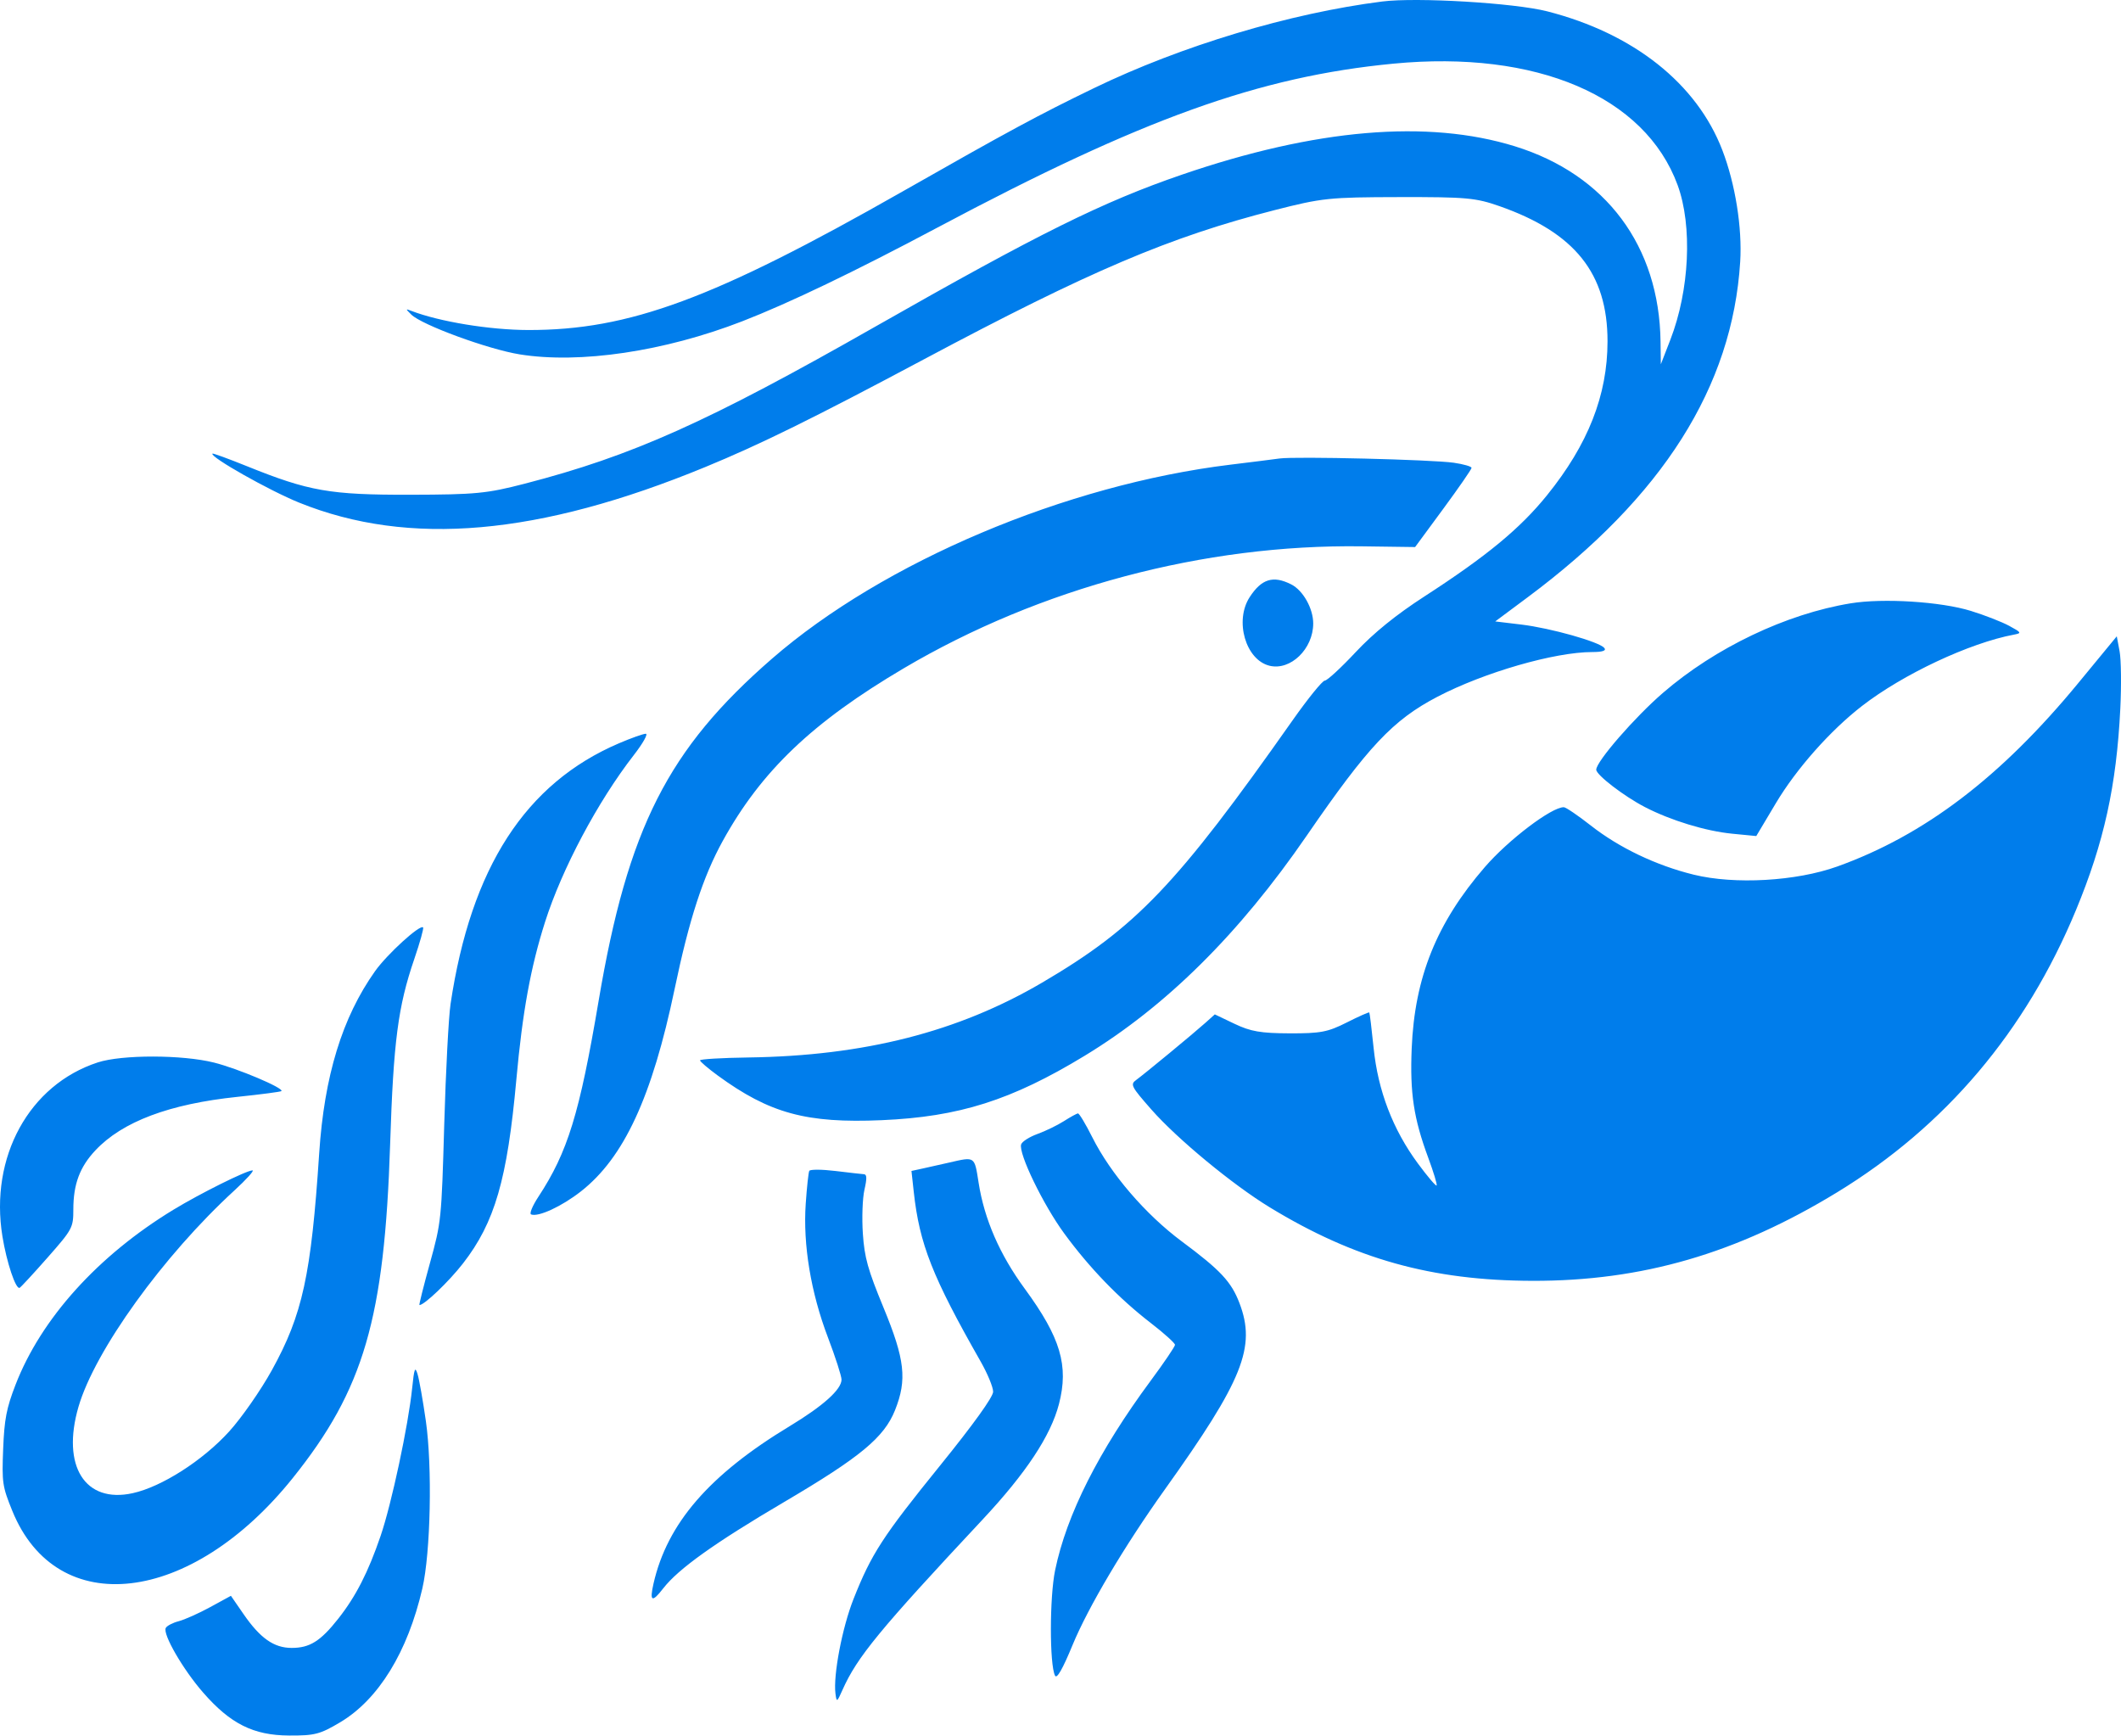
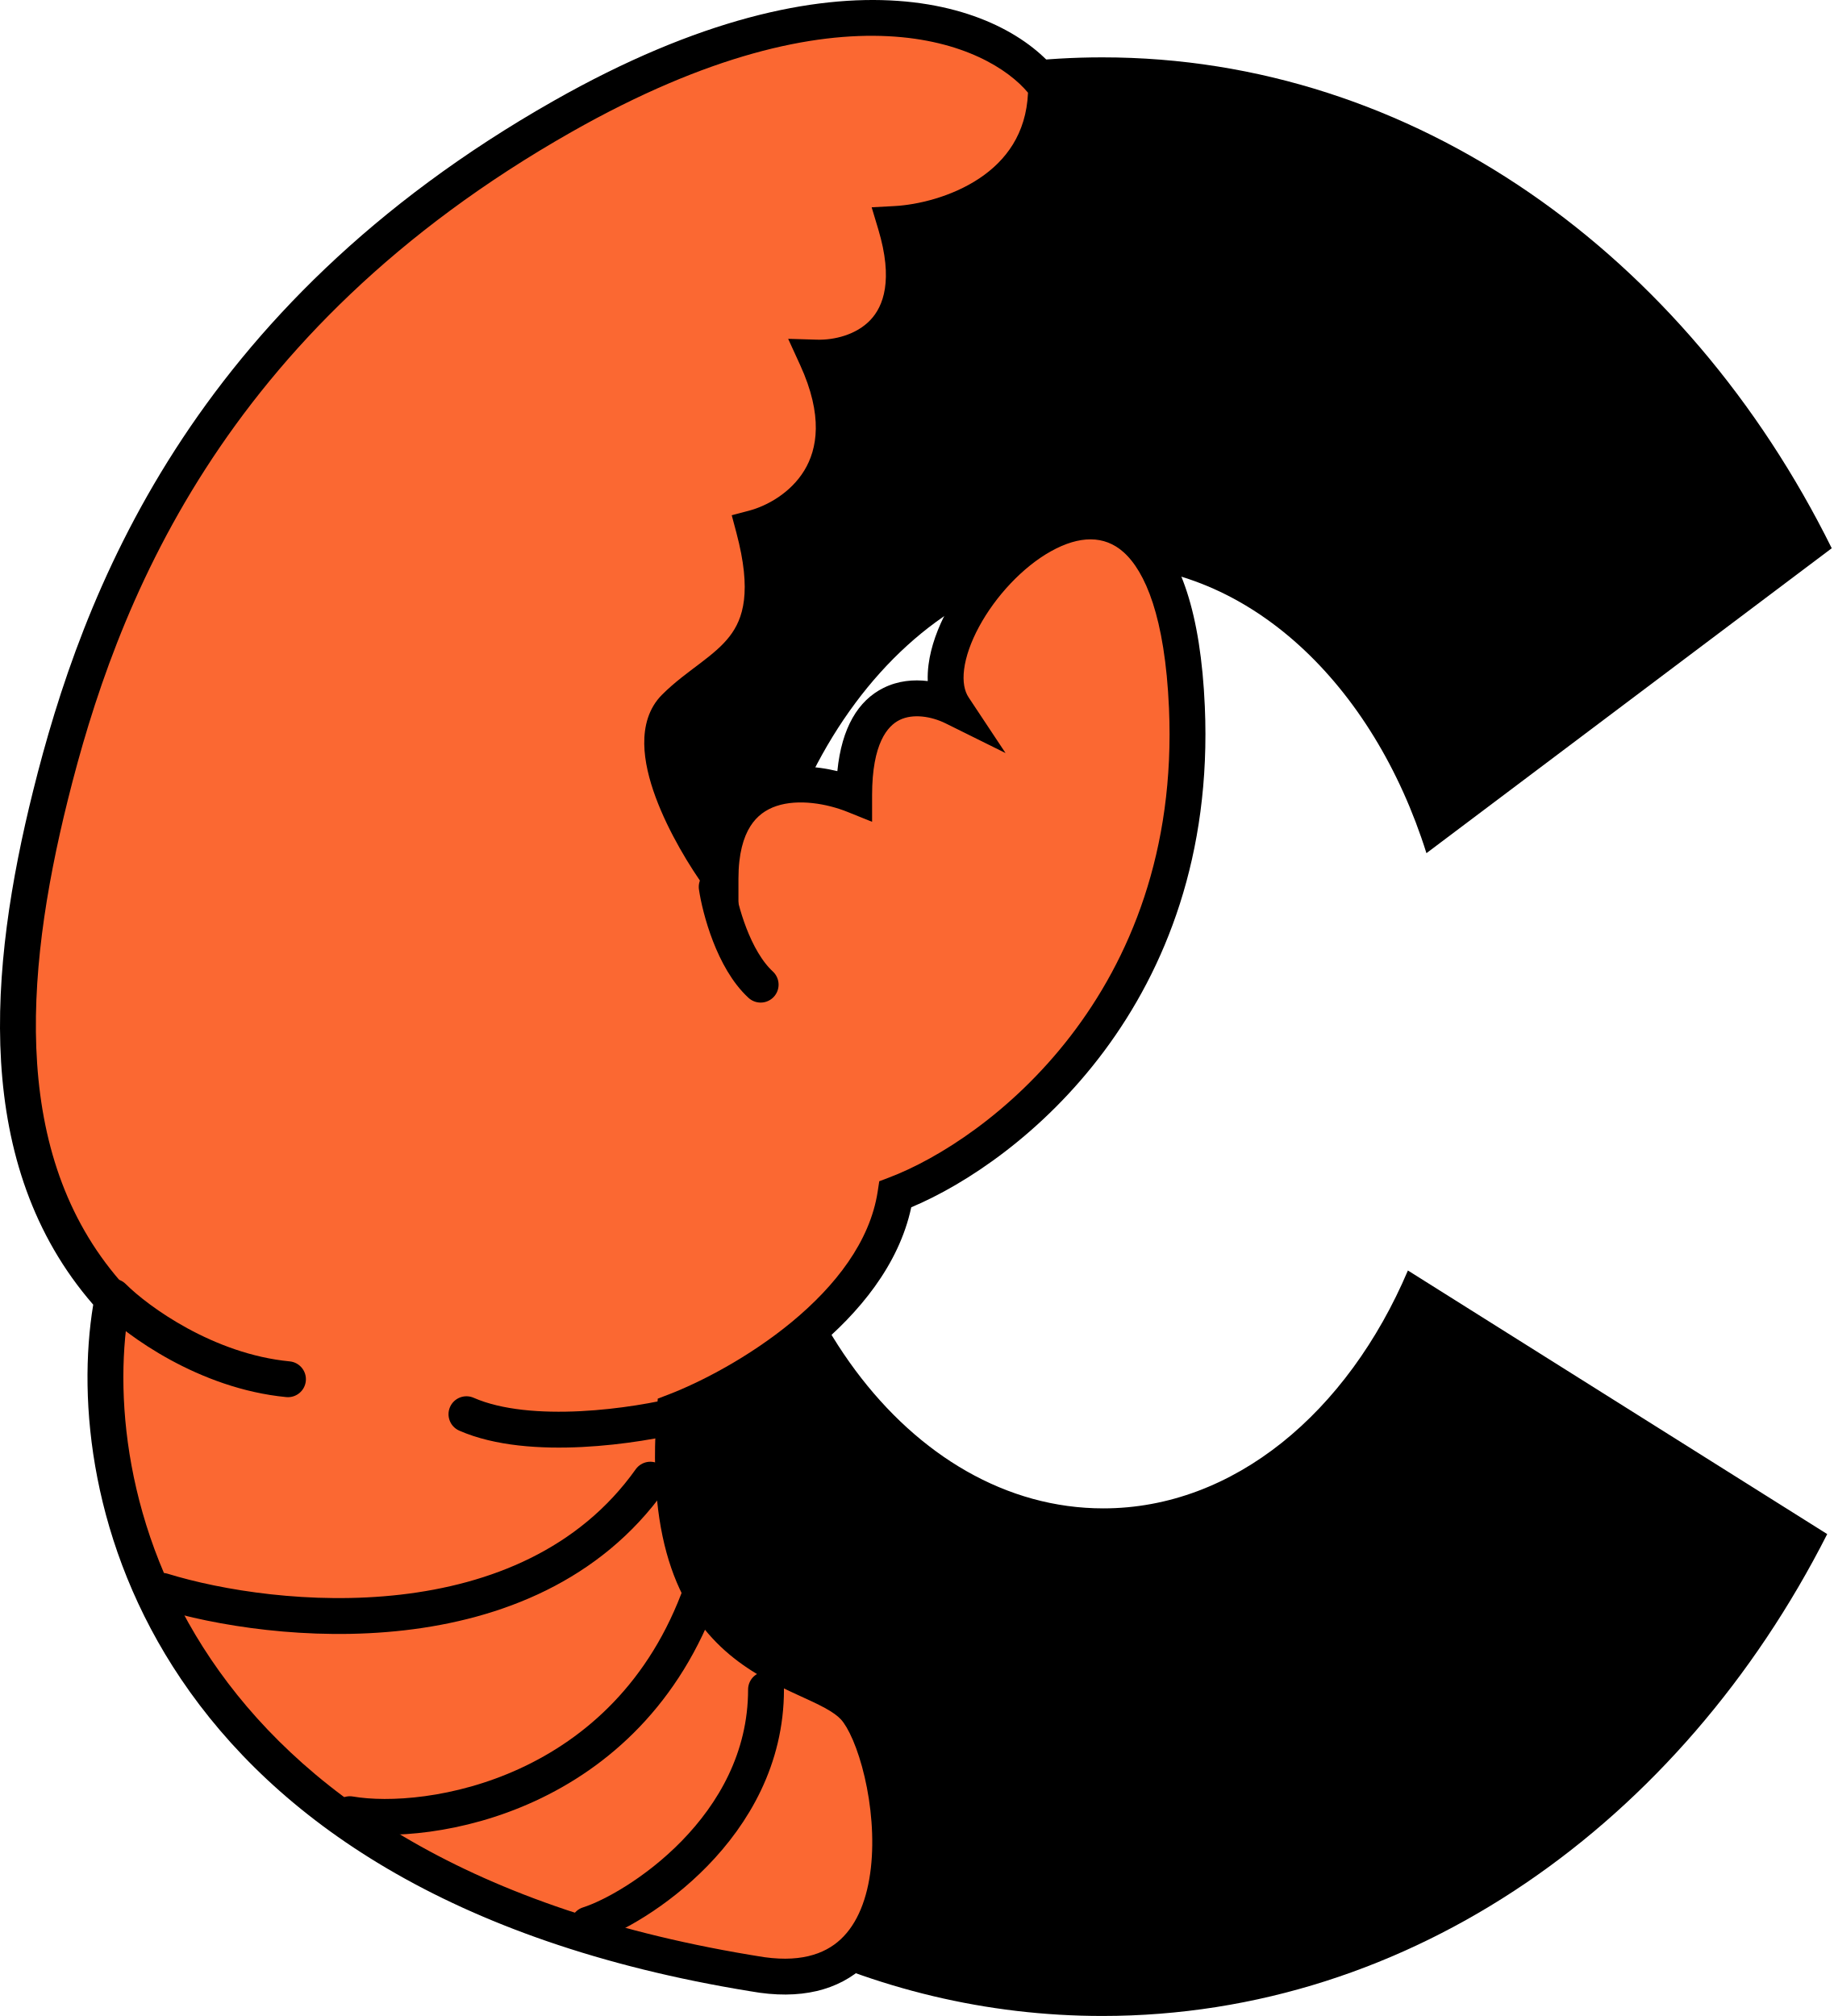
- <svg xmlns="http://www.w3.org/2000/svg" width="550" height="450" viewBox="0 0 550 450" fill="none">
-   <path d="M106.869 359.994C107.41 354.75 107.631 354.176 108.283 356.313C108.709 357.705 109.675 363.17 110.432 368.459C112.133 380.352 111.666 402.564 109.521 411.863C105.718 428.344 98.165 440.64 88.195 446.574C82.973 449.681 81.606 450.034 74.939 449.997C65.719 449.947 59.746 446.958 52.676 438.859C47.462 432.886 42.16 423.727 42.981 422.114C43.266 421.555 44.773 420.766 46.329 420.361C47.886 419.955 51.571 418.307 54.518 416.698L59.878 413.771L63.148 418.509C67.477 424.781 71.027 427.276 75.632 427.281C80.322 427.286 83.12 425.532 87.719 419.698C92.284 413.908 95.457 407.703 98.698 398.234C101.527 389.967 105.877 369.611 106.869 359.994ZM246.175 301.427C252.885 299.885 252.679 299.742 253.765 306.663C255.253 316.154 259.224 325.272 265.737 334.157C275.025 346.826 277.183 354.104 274.6 364.051C272.463 372.278 266.081 381.93 254.802 393.994C228.023 422.633 222.247 429.657 218.458 438.192C217.032 441.401 216.941 441.448 216.645 439.117C216.038 434.35 218.396 422.01 221.33 414.594C225.952 402.913 228.899 398.368 243.719 380.064C252.388 369.358 257.532 362.204 257.532 360.857C257.532 359.676 256.08 356.162 254.307 353.047C241.782 331.065 238.431 322.574 236.953 309.075L236.354 303.61L239.299 302.97C240.919 302.618 244.012 301.923 246.175 301.427ZM279.53 288.697C279.855 288.672 281.527 291.451 283.243 294.874C288.003 304.366 297.056 314.897 306.459 321.884C316.498 329.343 319.287 332.326 321.402 337.861C325.76 349.261 322.344 357.795 302.051 386.202C291.581 400.86 282.178 416.712 278.124 426.54C275.555 432.772 274.054 435.395 273.585 434.477C272.142 431.648 272.153 414.152 273.604 407.13C276.582 392.719 284.893 376.248 298.41 357.968C301.854 353.312 304.68 349.142 304.691 348.7C304.703 348.26 301.86 345.699 298.377 343.01C290.14 336.65 282.539 328.782 275.973 319.823C270.503 312.358 264.059 299.046 264.794 296.727C265.025 295.998 266.926 294.782 269.018 294.026C271.11 293.27 274.198 291.771 275.88 290.697C277.562 289.622 279.204 288.723 279.53 288.697ZM209.853 303.591C210.063 303.179 213.113 303.191 216.629 303.617C220.144 304.044 223.48 304.423 224.043 304.459C224.802 304.508 224.832 305.546 224.157 308.493C223.658 310.677 223.474 315.795 223.749 319.869C224.168 326.066 225.042 329.198 229.096 339.017C234.665 352.506 235.252 357.728 232.086 365.652C229.266 372.708 223.083 377.827 203.364 389.432C185.352 400.033 175.898 406.784 171.978 411.849C169.067 415.609 168.399 415.282 169.46 410.617C173.009 395.006 183.909 382.398 204.752 369.797C213.474 364.524 218.217 360.265 218.217 357.706C218.217 356.793 216.628 351.865 214.685 346.758C210.259 335.118 208.202 322.727 208.935 312.105C209.229 307.835 209.642 304.005 209.853 303.591ZM97.258 251.811C100.405 247.378 108.974 239.578 109.714 240.473C109.916 240.717 108.889 244.395 107.434 248.645C103.208 260.977 102.03 269.994 101.168 296.625C99.702 341.881 94.351 360.241 75.927 383.225C49.536 416.148 14.762 420.218 3.188 391.74C0.621 385.423 0.475 384.445 0.82 375.704C1.124 367.999 1.674 365.139 4.013 359.085C10.647 341.912 25.384 325.573 44.99 313.653C51.93 309.432 63.927 303.467 65.475 303.466C66.014 303.466 63.892 305.817 60.758 308.692C42.338 325.582 24.593 350.203 20.356 364.748C15.889 380.086 22.02 389.876 34.394 387.165C41.913 385.518 52.558 378.718 59.401 371.19C62.632 367.636 67.628 360.47 70.503 355.263C78.457 340.86 80.686 330.642 82.769 299.039C84.092 278.96 88.742 263.804 97.258 251.811ZM167.451 190.252C168.121 190.24 166.727 192.731 164.352 195.786C155.015 207.801 145.734 225.251 141.334 239.071C137.594 250.817 135.487 262.392 133.896 279.908C131.545 305.818 128.301 316.995 120.057 327.594C116.392 332.306 110.026 338.39 108.761 338.39C108.606 338.39 109.828 333.509 111.477 327.542C114.425 316.869 114.485 316.29 115.195 291.567C115.592 277.747 116.33 263.677 116.836 260.301C122.128 224.948 136.252 203.096 160.516 192.719C163.66 191.375 166.781 190.265 167.451 190.252ZM25.352 275.469C31.604 273.43 47.255 273.449 55.475 275.505C61.626 277.044 73.63 282.114 72.981 282.9C72.826 283.085 67.705 283.758 61.6 284.395C43.918 286.239 31.743 290.822 24.744 298.265C20.684 302.584 19.017 307.043 19.017 313.585C19.017 318.32 18.795 318.734 12.348 326.055C8.679 330.219 5.414 333.756 5.091 333.912C4.09 334.394 1.724 327.322 0.628 320.576C-2.715 299.992 7.542 281.278 25.352 275.469ZM549.636 168.877C550.037 171.017 550.12 177.705 549.82 183.739C548.825 203.763 545.594 218.441 538.312 236.004C525.271 267.455 504.492 292 476.391 309.148C450.364 325.029 425.762 332.176 397.369 332.101C371.24 332.033 351.273 326.449 329.297 313.066C319.678 307.207 305.306 295.342 298.596 287.718C293.326 281.731 293.039 281.177 294.614 280.03C296.874 278.382 309.418 268.028 312.538 265.234L315.014 263.017L320.129 265.459C324.299 267.451 326.937 267.907 334.417 267.932C342.432 267.959 344.303 267.604 349.228 265.116C352.324 263.551 354.953 262.383 355.072 262.52C355.187 262.658 355.694 266.81 356.197 271.743C357.329 282.814 361.186 292.873 367.671 301.663C370.16 305.037 372.349 307.611 372.536 307.386C372.721 307.158 371.744 303.922 370.362 300.194C366.584 289.993 365.589 283.429 366.068 271.858C366.833 253.417 372.522 239.299 385.01 224.848C391.139 217.754 402.386 209.23 405.521 209.301C406.057 209.314 409.199 211.446 412.504 214.039C419.865 219.815 429.468 224.402 439.208 226.791C449.826 229.398 465.755 228.495 476.391 224.683C499.016 216.572 518.808 201.523 538.859 177.183L548.906 164.985L549.636 168.877ZM331.796 118.881C335.993 118.3 371.352 119.163 377.009 119.986C379.532 120.353 381.593 120.95 381.589 121.312C381.584 121.676 378.29 126.443 374.269 131.907L366.955 141.842L353.088 141.653C312.231 141.094 269.692 152.422 234.38 173.264C210.68 187.252 197.418 199.898 187.413 218.05C182.308 227.312 178.711 238.374 174.951 256.372C169.084 284.453 161.807 300.169 150.615 308.931C145.642 312.824 139.562 315.627 137.711 314.88C137.232 314.686 138.083 312.634 139.603 310.32C147.232 298.693 150.273 288.8 155.241 259.447C162.812 214.715 173.187 194.253 200.199 170.778C229.07 145.687 276.393 125.671 319.127 120.474C324.413 119.832 330.114 119.115 331.796 118.881ZM358.443 0.387C367.387 -0.746 392.69 0.762 401.194 2.936C423.596 8.661 440.009 21.671 446.633 38.956C449.988 47.71 451.804 59.087 451.252 67.89C449.221 100.307 431.183 128.777 396.147 154.861L387.729 161.127L394.492 161.94C402.097 162.853 414.697 166.406 416.021 168.009C416.601 168.711 415.553 169.065 412.9 169.065C403.12 169.065 384.869 174.333 372.755 180.652C361.207 186.676 354.766 193.519 338.837 216.687C321.346 242.128 302.369 260.934 281.25 273.756C262.276 285.278 248.717 289.579 228.638 290.447C209.118 291.291 199.571 288.688 186.108 278.855C183.586 277.011 181.523 275.247 181.524 274.934C181.526 274.62 187.172 274.284 194.07 274.188C224.093 273.767 248.427 267.57 270.201 254.8C294.614 240.483 305.107 229.498 335.168 186.79C339.162 181.115 342.928 176.472 343.534 176.472C344.142 176.47 347.744 173.152 351.54 169.095C356.185 164.131 362.015 159.406 369.364 154.652C385.493 144.215 394.165 137.061 401.139 128.437C411.815 115.237 416.843 102.455 416.85 88.501C416.858 70.906 408.401 60.322 388.847 53.457C382.671 51.29 380.234 51.069 362.812 51.104C344.641 51.14 342.875 51.325 330.485 54.49C303.309 61.435 282.505 70.288 239.486 93.218C210.973 108.417 197.153 115.224 182.858 121.108C139.695 138.872 106.054 141.82 77.586 130.33C69.865 127.214 54.386 118.468 55.084 117.616C55.204 117.472 59.227 118.938 64.024 120.875C80.115 127.374 85.554 128.325 106.385 128.28C123.36 128.241 126.221 127.965 136.091 125.409C164.001 118.18 183.449 109.467 226.954 84.701C269.411 60.533 285.968 52.325 306.459 45.295C341.142 33.396 370.189 30.921 392.83 37.934C416.448 45.252 430.281 63.805 430.598 88.593L430.673 94.455L433.136 88.106C438.124 75.243 438.908 58.559 435.021 47.976C426.565 24.948 398.43 12.937 361.308 16.506C326.525 19.85 296.183 30.758 243.117 58.992C221.584 70.448 204.605 78.598 192.443 83.316C172.297 91.13 150.362 94.39 134.78 91.886C126.561 90.565 109.345 84.245 106.644 81.557C105.137 80.058 105.138 80.02 106.664 80.607C113.988 83.419 126.995 85.549 136.975 85.57C163.135 85.624 185.079 77.507 233.943 49.705C261.56 33.992 269.35 29.786 283.63 22.873C306.36 11.871 334.453 3.428 358.443 0.387ZM479.886 156.435C488.345 155.046 503.296 155.991 511.086 158.404C514.665 159.513 519.136 161.256 521.019 162.279C524.208 164.009 524.293 164.165 522.259 164.546C510.715 166.714 493.468 174.811 482.814 183.067C474.594 189.436 465.822 199.34 460.507 208.251L455.422 216.776L449.191 216.169C442.333 215.501 433.252 212.734 426.557 209.269C421.127 206.459 413.923 200.927 413.922 199.567C413.922 197.456 423.91 185.962 431.235 179.641C444.798 167.938 463.162 159.179 479.886 156.435ZM324.053 154.832C327.137 150.083 330.154 149.156 334.824 151.519C337.897 153.075 340.532 157.755 340.532 161.657C340.532 168.25 334.658 173.938 329.212 172.619C323.014 171.117 320.07 160.966 324.053 154.832Z" fill="#007DEB" />
+ <svg xmlns="http://www.w3.org/2000/svg" width="1022" height="1124" viewBox="0 0 1022 1124" fill="none">
+   <path d="M614.533 31.979C788.373 31.979 940.122 142.088 1021.13 305.667L795.192 475.68C765.527 381.247 696.033 314.979 615.033 314.979C507.062 314.979 419.533 432.728 419.533 577.979C419.533 723.23 507.062 840.979 615.033 840.979C687.741 840.979 751.177 787.583 784.859 708.35L1018.61 855.313C937.002 1016.12 786.588 1123.98 614.533 1123.98C355.512 1123.98 145.533 879.526 145.533 577.979C145.533 276.432 355.512 31.979 614.533 31.979Z" fill="black" />
+   <path d="M313.659 64.88C473.659 -25.92 559.992 16.046 583.159 48.38C583.159 105.98 527.159 123.38 499.159 124.88C517.559 186.08 477.492 200.047 455.159 199.38C483.159 260.58 443.492 288.213 420.159 294.38C438.659 363.88 401.659 368.88 376.159 394.38C355.759 414.78 384.659 466.547 401.659 489.88C401.659 428.68 451.325 433.38 476.159 443.38C476.159 382.18 513.159 385.213 531.659 394.38C499.159 345.38 652.659 187.88 661.659 394.38C668.859 559.58 556.326 644.213 499.159 665.88C489.559 728.68 413.159 772.713 376.159 786.88C364.659 933.38 452.659 926.38 476.159 951.88C499.659 977.38 522.659 1118.88 420.159 1100.38C87.359 1046.38 43.159 827.213 62.659 724.38C-4.841 650.38 3.187 543.643 28.159 443.38C55.033 335.479 113.659 178.38 313.659 64.88Z" fill="#FB6832" />
+   <path d="M308.723 56.182C470.735 -35.76 563.754 4.127 591.287 42.555L593.158 45.167V48.38C593.158 81.065 577.005 102.708 557.229 115.972C542.455 125.881 525.628 131.192 511.673 133.516C517.207 160.206 511.794 179.473 499.683 192.218C490.959 201.399 479.731 206.119 469.406 208.144C478.5 235.001 475.319 256.509 465.449 272.718C456.816 286.897 443.732 295.906 432.007 300.852C438.749 332.073 434.186 351.938 422.576 366.988C416.63 374.696 409.238 380.57 402.443 385.733C395.375 391.103 388.996 395.684 383.23 401.451C380.666 404.015 379.06 408.066 379.145 414.496C379.23 420.995 381.065 428.906 384.264 437.565C387.314 445.823 391.407 454.236 395.737 461.991C397.22 457.607 399.094 453.634 401.345 450.06C407.749 439.891 416.711 433.716 426.405 430.453C439.831 425.933 454.566 426.982 466.793 429.933C469.209 405.646 478.433 390.538 492.521 383.538C500.65 379.498 509.287 378.762 517.189 379.726C517.071 376.678 517.235 373.606 517.626 370.567C518.929 360.434 522.81 349.883 528.197 339.915C538.917 320.081 556.602 300.736 576.239 289.826C595.964 278.868 620.061 275.456 639.634 292.909C657.972 309.261 669.374 341.761 671.649 393.945C678.874 559.736 569.256 647.391 507.991 673.114C501.084 705.459 478.624 732.197 454.31 752.321C430.959 771.647 404.804 785.793 385.698 793.819C381.642 860.557 399.737 890.518 419.467 907.099C430.08 916.018 441.806 921.638 453.172 926.853C458.7 929.389 464.422 931.958 469.444 934.706C474.475 937.459 479.505 940.756 483.512 945.103C487.555 949.49 491.021 955.668 493.901 962.416C496.844 969.311 499.437 977.425 501.476 986.173C505.539 1003.61 507.561 1024.28 505.344 1043.76C503.144 1063.09 496.603 1082.55 482.267 1095.89C467.518 1109.61 446.291 1115.25 418.433 1110.23C249.952 1082.87 153.044 1013.39 101.007 936.287C50.703 861.754 43.08 781.185 51.967 727.407C-15.698 649.479 -6.169 539.832 18.455 440.963C45.692 331.606 105.444 171.543 308.723 56.182ZM573.086 51.694C551.17 25.34 471.639 -13.276 318.594 73.577C121.873 185.216 64.374 339.353 37.862 445.796C12.937 545.874 6.317 647.774 70.047 717.641L73.414 721.333L72.484 726.243C63.167 775.374 69.013 853.134 117.585 925.098C165.582 996.211 256.09 1062.81 417.924 1089.88L421.76 1090.51L421.848 1090.52L421.935 1090.54C445.301 1094.76 459.62 1089.64 468.644 1081.25C478.088 1072.46 483.548 1058.42 485.473 1041.5C487.381 1024.73 485.653 1006.4 481.997 990.712C480.176 982.897 477.918 975.918 475.506 970.266C473.031 964.467 470.637 960.645 468.805 958.657C466.936 956.629 464.076 954.567 459.842 952.251C455.598 949.928 450.679 947.714 444.832 945.032C433.449 939.809 419.487 933.241 406.6 922.411C379.926 899.993 360.268 861.527 366.19 786.097L366.684 779.799L372.583 777.542C390.229 770.785 417.595 756.746 441.558 736.914C465.674 716.954 485.012 692.245 489.274 664.369L490.155 658.598L495.614 656.529C549.961 635.931 658.629 554.534 651.668 394.815C649.442 343.749 638.282 318.499 626.323 307.836C615.6 298.273 601.665 298.58 585.952 307.309C570.153 316.087 554.994 332.398 545.792 349.423C541.219 357.884 538.37 366.064 537.463 373.117C536.554 380.191 537.672 385.354 539.992 388.852L560.558 419.86L527.219 403.34C519.274 399.404 508.967 397.698 501.421 401.448C494.823 404.727 486.158 414.441 486.158 443.38V458.187L472.423 452.656C461.052 448.077 445.09 445.266 432.786 449.408C426.96 451.369 421.953 454.869 418.269 460.718C414.501 466.7 411.658 475.882 411.658 489.88V520.588L393.576 495.768C384.732 483.628 372.721 464.033 365.503 444.495C361.902 434.746 359.274 424.432 359.147 414.758C359.019 405.016 361.451 394.945 369.087 387.309C376.07 380.326 383.879 374.719 390.343 369.808C397.078 364.69 402.561 360.189 406.74 354.772C414.297 344.977 419.275 329.938 410.495 296.953L407.918 287.272L417.604 284.712C427.495 282.097 440.722 274.875 448.367 262.317C455.629 250.39 458.985 231.781 446.065 203.541L439.368 188.904L455.457 189.384C464.933 189.667 477.31 186.729 485.185 178.442C492.413 170.835 498.137 156.214 489.582 127.759L485.919 115.575L498.623 114.894C511.293 114.215 530.432 109.863 546.088 99.362C560.625 89.612 572.083 74.712 573.086 51.694Z" fill="black" />
+   <path d="M378.048 778.793C383.398 777.42 388.847 780.644 390.22 785.994C391.593 791.343 388.368 796.793 383.019 798.166C369.769 801.565 347.879 805.579 324.638 806.754C301.66 807.915 275.979 806.385 256.02 797.638C250.961 795.422 248.658 789.524 250.874 784.466C253.091 779.407 258.989 777.103 264.047 779.32C279.688 786.174 301.59 787.893 323.629 786.779C345.405 785.679 365.965 781.893 378.048 778.793ZM55.962 715.908C59.867 712.003 66.2 712.003 70.105 715.908C82.596 728.399 118.96 754.921 161.494 759.025C166.991 759.556 171.018 764.443 170.488 769.94C169.957 775.437 165.07 779.463 159.573 778.933C110.908 774.238 70.471 744.559 55.962 730.051C52.057 726.145 52.057 719.813 55.962 715.908Z" fill="black" />
+   <path d="M90.533 886.979C152.867 906.146 294.533 920.579 362.533 824.979M195.033 1011.48C238.533 1018.98 350.233 1001.78 391.033 886.979M328.033 1072.98C353.867 1064.81 427.033 1019.18 427.033 941.979" stroke="black" stroke-width="20" stroke-linecap="round" />
+   <path d="M399.533 494.479C401.367 506.812 408.833 534.979 424.033 548.979" stroke="black" stroke-width="20" stroke-linecap="round" />
</svg>
